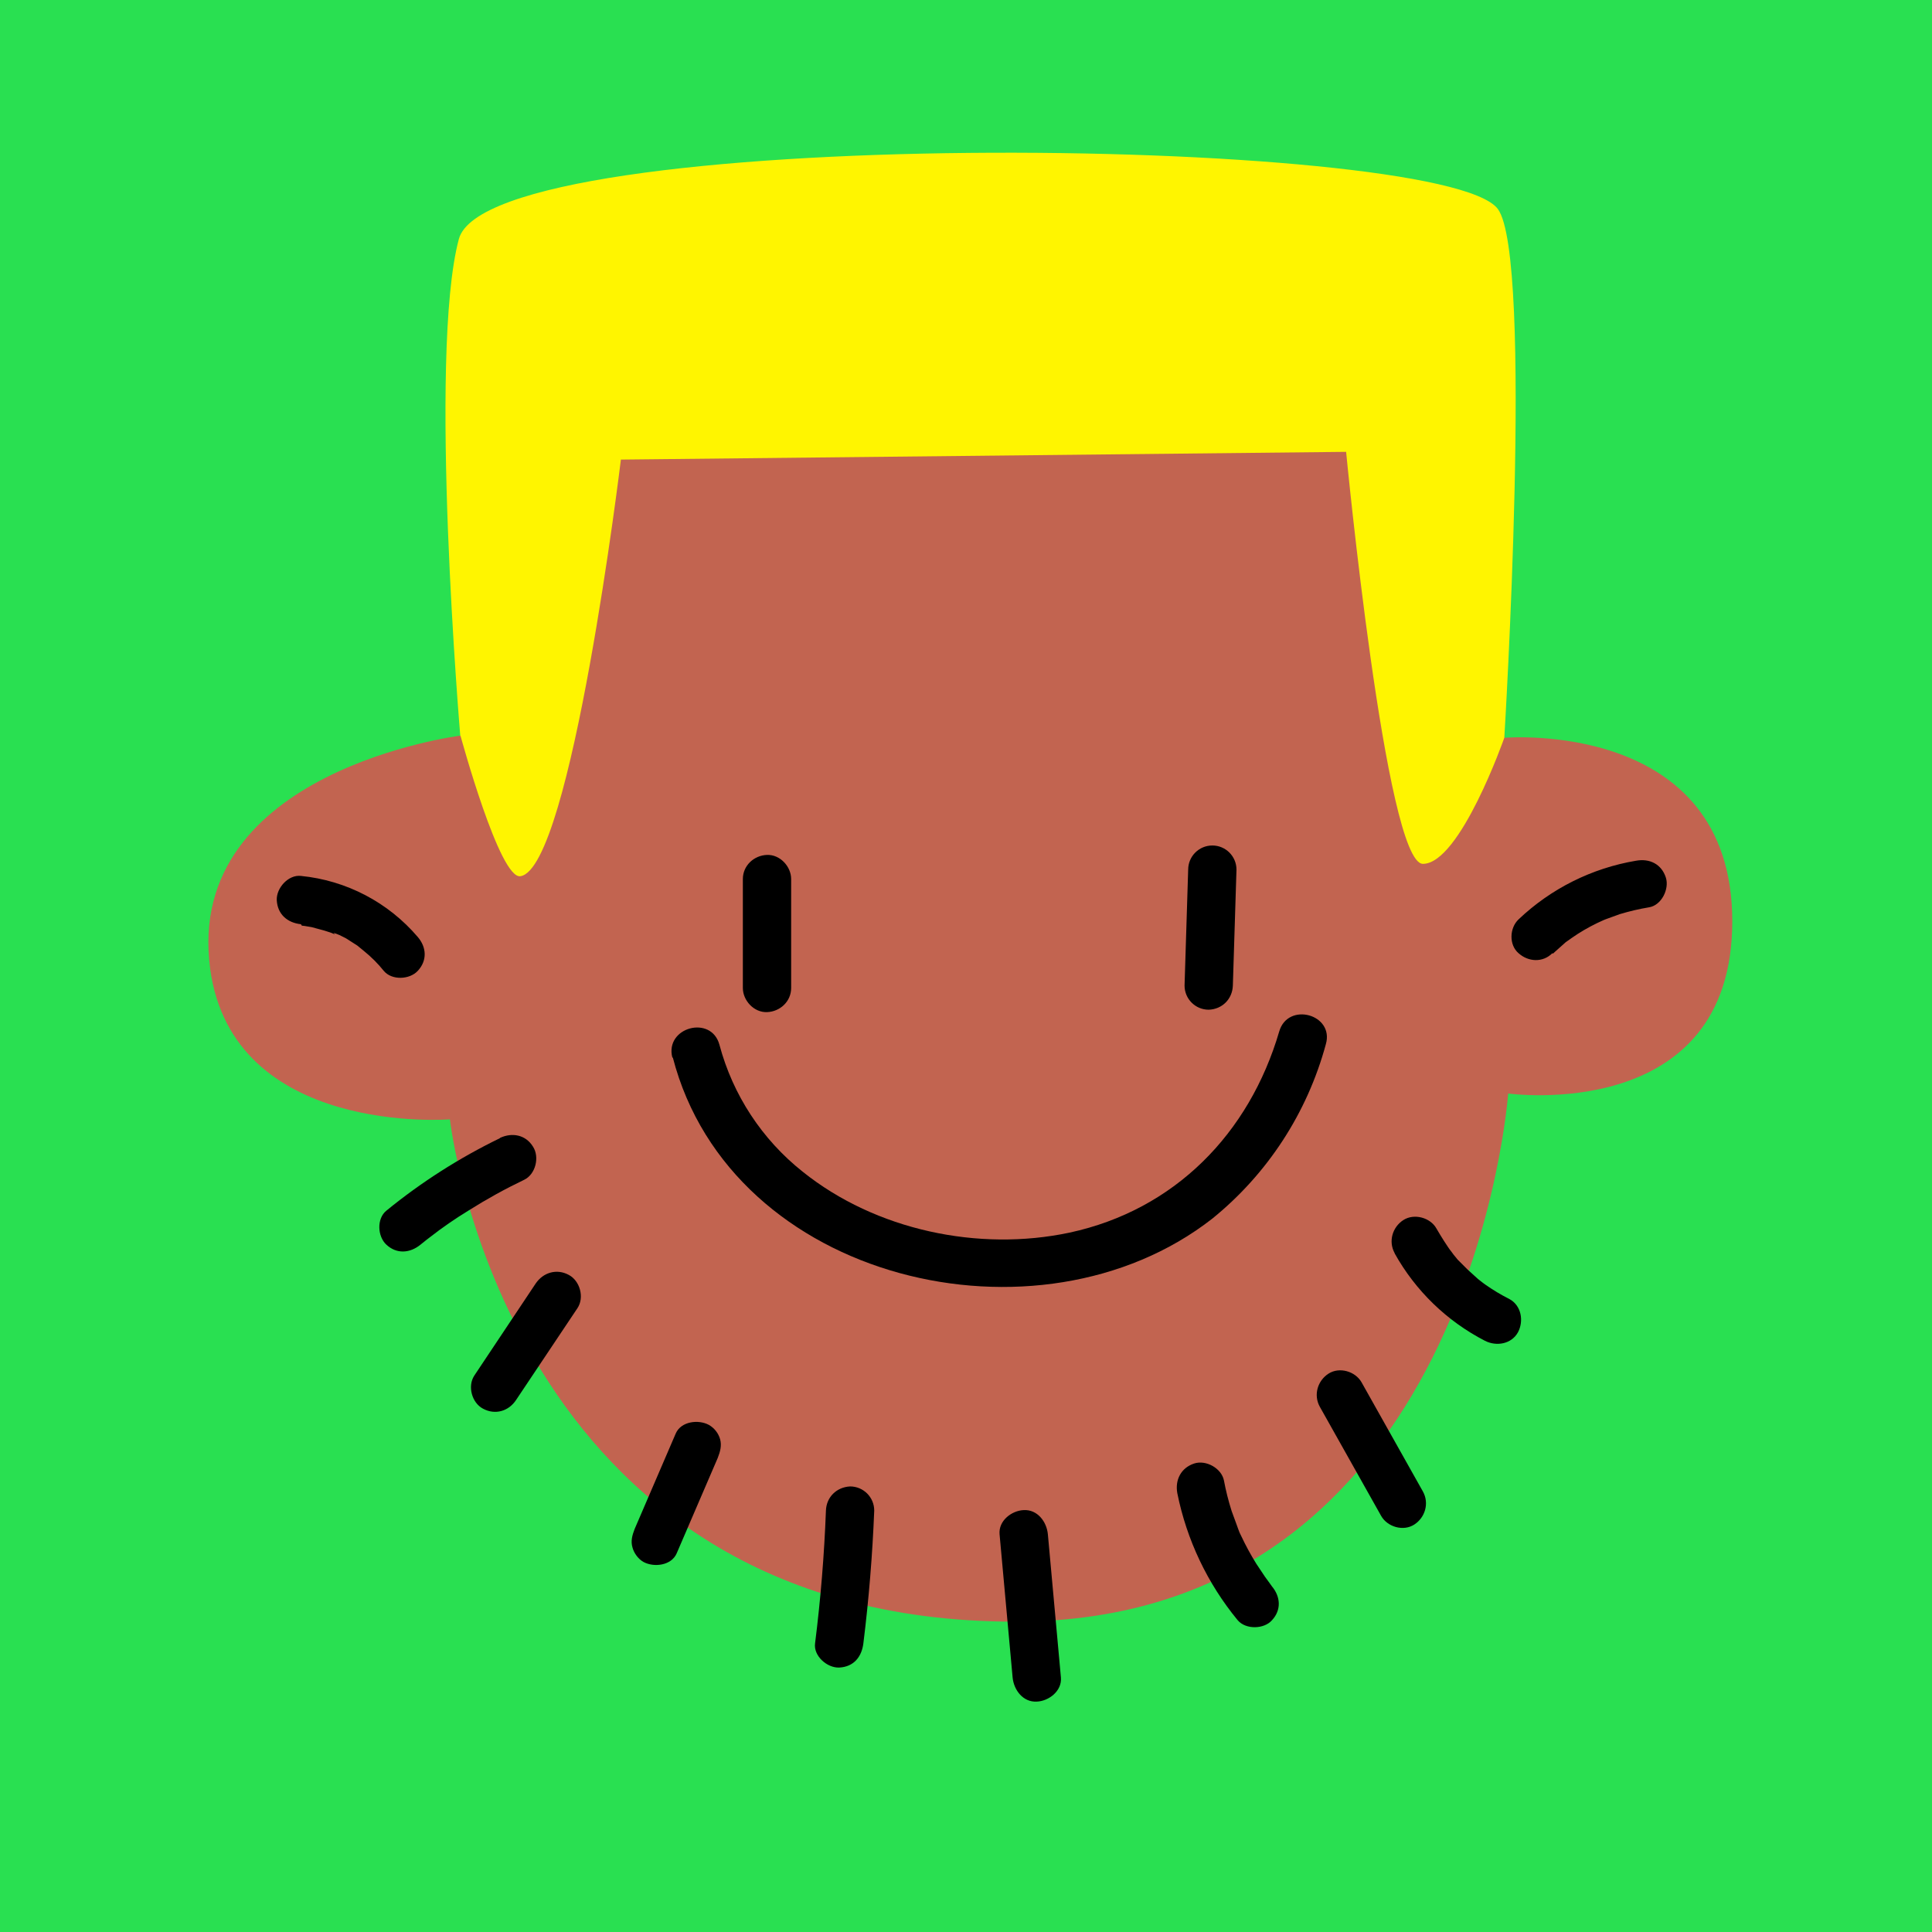
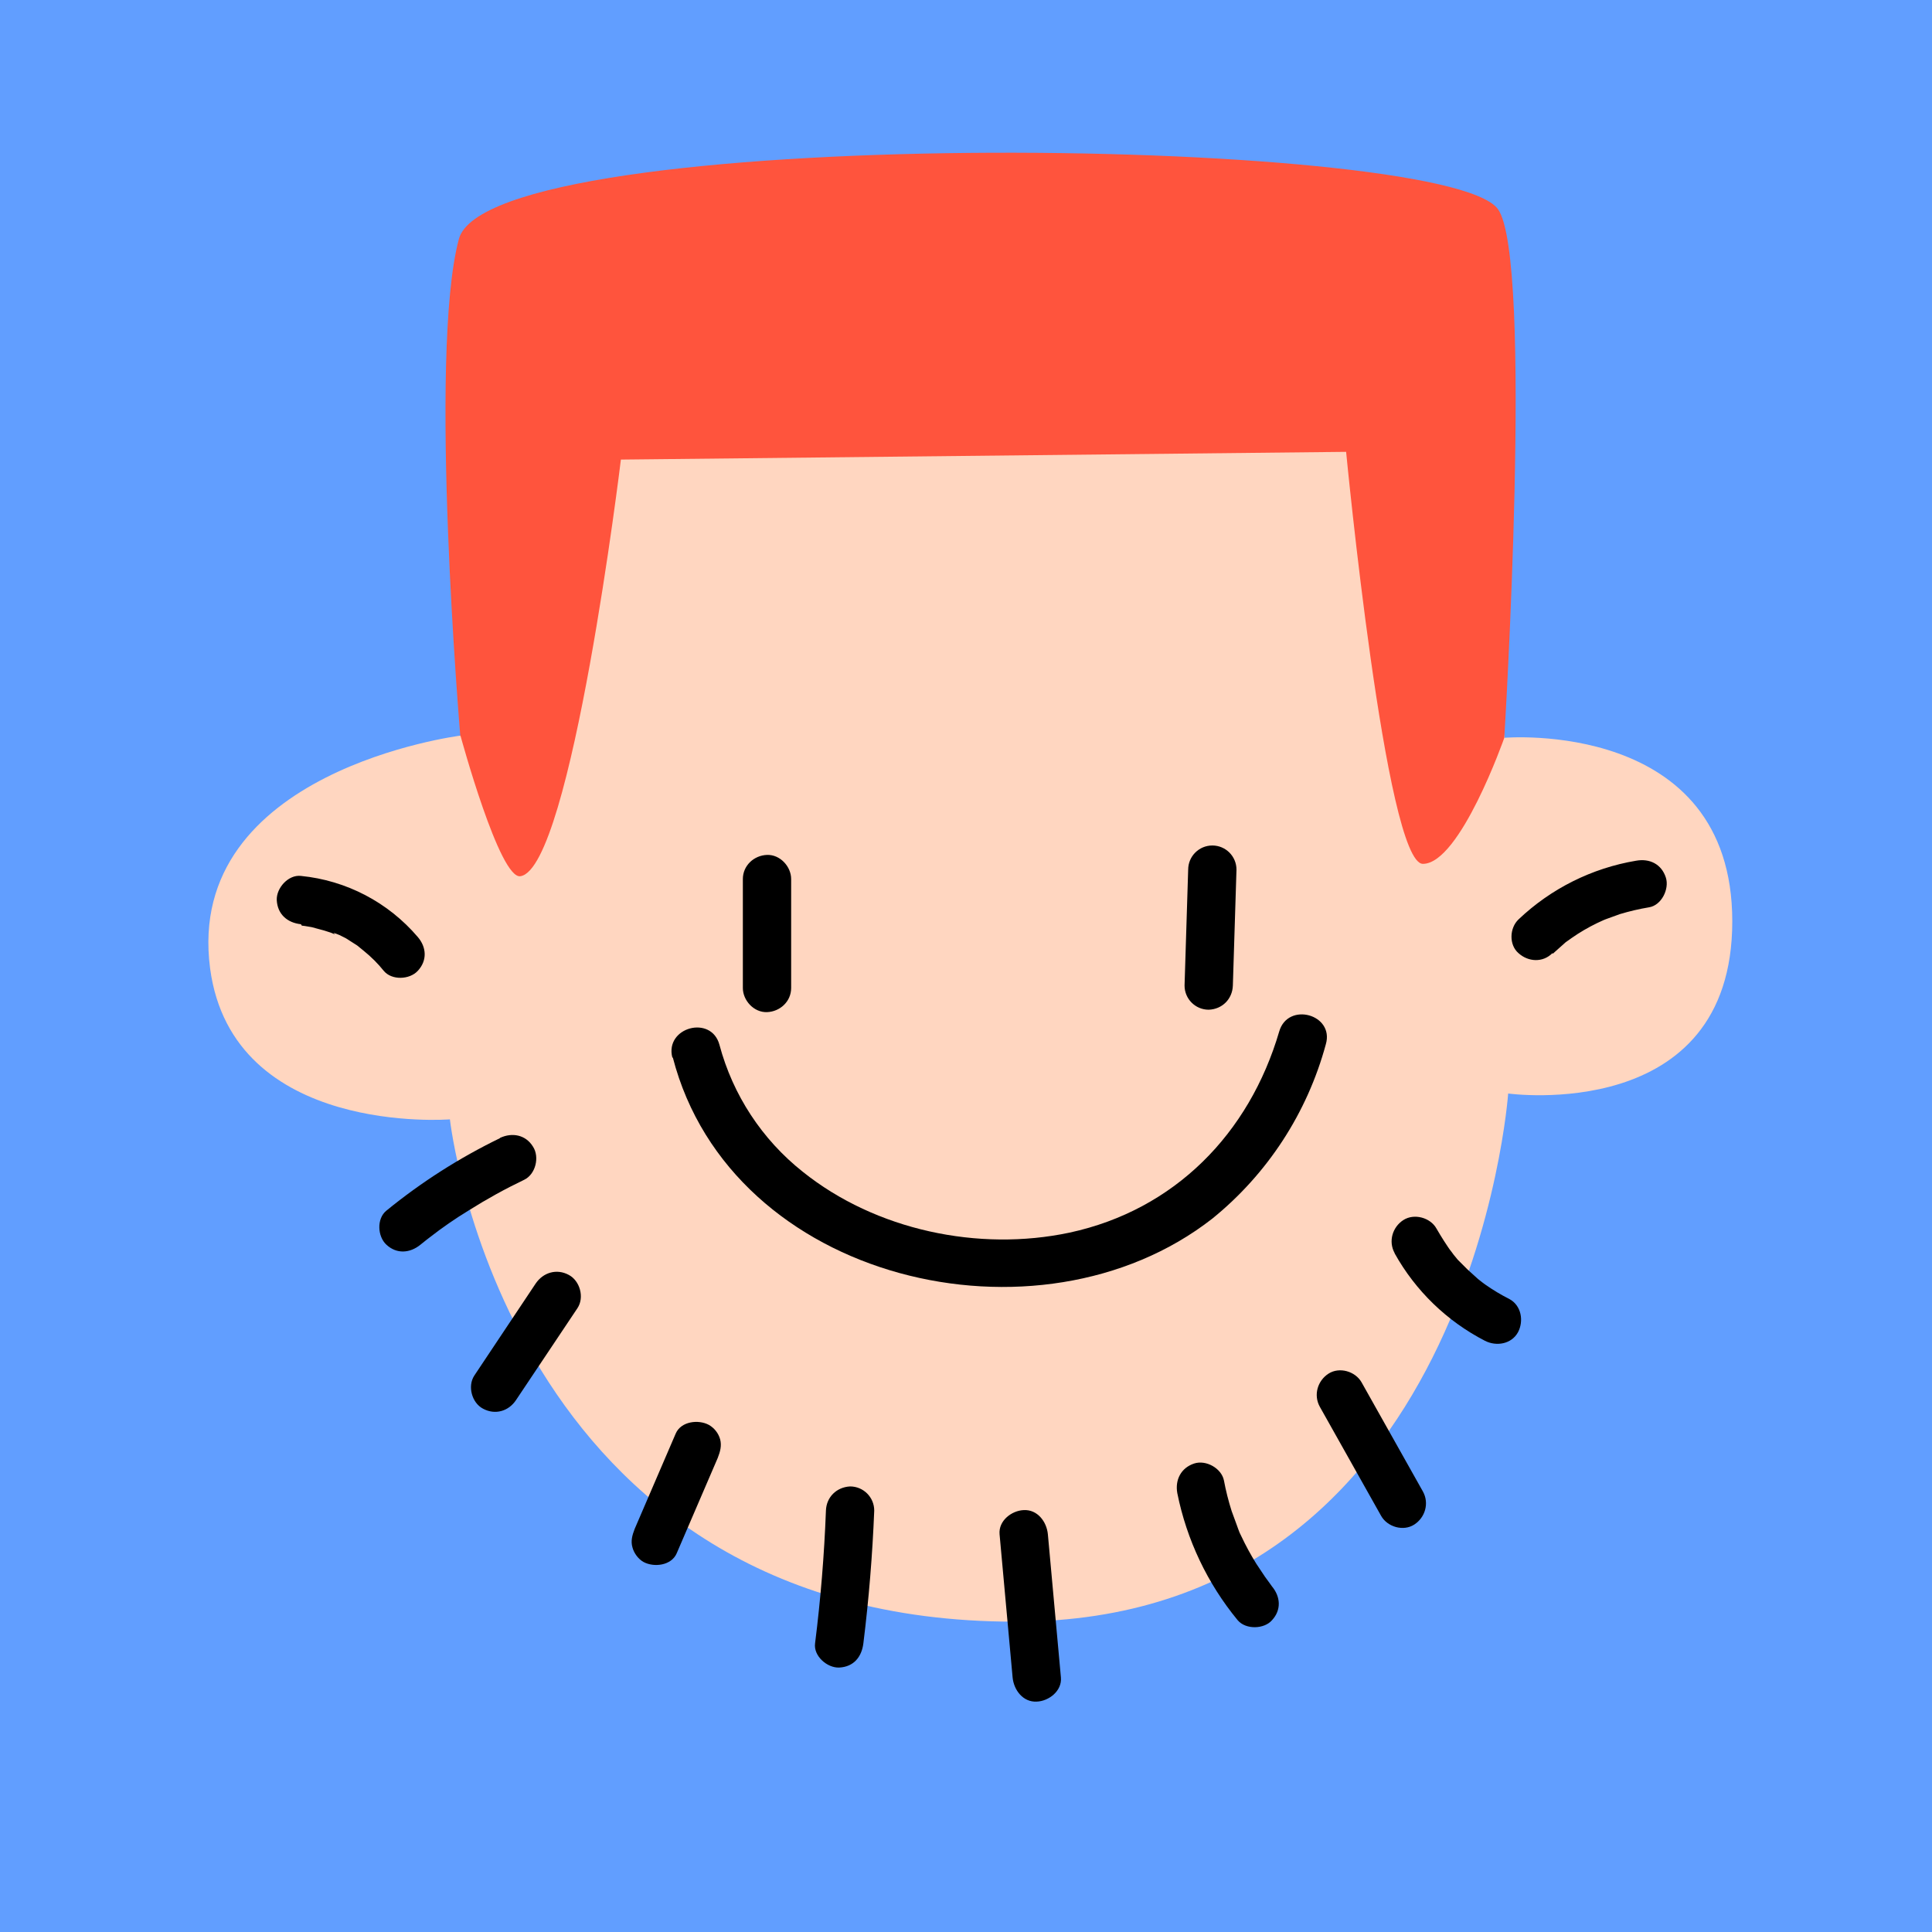
<svg xmlns="http://www.w3.org/2000/svg" viewBox="0 0 80 80" fill="none" shape-rendering="auto">
  <mask id="viewboxMask">
    <rect width="80" height="80" rx="0" ry="0" x="0" y="0" fill="#fff" />
  </mask>
  <g mask="url(#viewboxMask)">
-     <rect fill="#29e051" width="80" height="80" x="0" y="0" />
-     <path d="M19.07 30.47s1.57-20.23 21.59-20.23S62.3 30.55 62.3 30.55s9.43-.8 9.43 7.6c0 8.42-9.28 7.13-9.28 7.13S60.9 67.15 42.03 67.15c-21.11 0-23.4-20.8-23.4-20.8s-9 .72-9.93-6.25c-1.08-8.2 10.37-9.64 10.37-9.64" fill="#c26450" />
+     <rect fill="#619eff" width="80" height="80" x="0" y="0" />
+     <path d="M19.07 30.47s1.57-20.23 21.59-20.23S62.3 30.55 62.3 30.55s9.43-.8 9.43 7.6c0 8.42-9.28 7.13-9.28 7.13S60.9 67.15 42.03 67.15c-21.11 0-23.4-20.8-23.4-20.8s-9 .72-9.93-6.25c-1.08-8.2 10.37-9.64 10.37-9.64" fill="#ffd6c0" />
    <path d="m64.3 39.49.46-.41.1-.09c.12-.1-.13.1-.02.02l.24-.17q.5-.35 1.06-.62l.26-.12.05-.02.05-.02.58-.21q.6-.18 1.2-.28c.52-.08.85-.76.7-1.23-.18-.56-.67-.8-1.23-.7a9.3 9.3 0 0 0-4.87 2.43c-.38.36-.4 1.06 0 1.4.4.36 1 .4 1.4 0zm-51.8-1.16.14.01c-.27-.02-.11-.01-.04 0l.3.05.52.14.28.09.12.05c.02 0 .22.09.06.02-.14-.1 0-.04.03-.03l.15.06.26.13.47.3.27.22q.47.38.83.83c.33.4 1.07.37 1.41 0 .4-.43.36-.98 0-1.4a7.3 7.3 0 0 0-4.84-2.53c-.52-.06-1.02.5-1 1 .03.59.44.94 1 1m18.3-1.9v4.54c0 .52.46 1.02 1 1s1-.44 1-1V36.4c0-.52-.46-1.02-1-1s-1 .44-1 1M49.2 36l-.15 4.81a1 1 0 0 0 1 1c.56-.02.98-.44 1-1l.15-4.8a1 1 0 0 0-1-1 1 1 0 0 0-1 1" fill="black" />
    <path d="M20.7 47.13a24 24 0 0 0-4.7 3c-.41.33-.37 1.07 0 1.41.43.4.98.35 1.41 0l.25-.2.13-.1q-.12.1 0 0a17 17 0 0 1 1.62-1.12q1.11-.7 2.3-1.27c.47-.23.64-.94.36-1.37-.3-.49-.86-.6-1.37-.36zm1.48 6.02-2.54 3.81c-.29.44-.1 1.13.36 1.37.5.27 1.06.11 1.37-.36l2.54-3.8c.3-.45.1-1.14-.36-1.38-.5-.27-1.06-.1-1.37.36m5.8 6.21-1.7 3.95c-.1.26-.17.5-.09.77.06.23.24.48.46.6.43.23 1.15.15 1.37-.36l1.7-3.95c.1-.26.17-.5.1-.77a1 1 0 0 0-.47-.6c-.43-.23-1.15-.15-1.37.36m6.22 3.19a63 63 0 0 1-.45 5.5c-.07.52.5 1.02 1 1 .6-.03.93-.44 1-1q.34-2.74.45-5.5a1 1 0 0 0-1-1c-.56.03-.98.44-1 1m7.19.98.54 5.93c.05.52.43 1.03 1 1 .5-.02 1.05-.44 1-1l-.54-5.93c-.05-.52-.43-1.03-1-1-.5.02-1.05.44-1 1m7.36-1.7a12 12 0 0 0 2.5 5.26c.34.4 1.1.37 1.42 0 .4-.43.35-.98 0-1.4l-.1-.14q.11.15 0 0l-.19-.26-.36-.54a11 11 0 0 1-.62-1.14q-.08-.15-.13-.3l-.05-.14-.22-.6q-.2-.63-.32-1.27c-.1-.5-.74-.86-1.23-.7-.55.18-.8.68-.7 1.23m5.9-3.58 2.54 4.52c.26.46.92.65 1.37.36s.63-.88.36-1.37l-2.54-4.52c-.26-.46-.92-.65-1.37-.36s-.63.88-.36 1.37m3.1-6.35a9 9 0 0 0 3.74 3.62c.47.24 1.1.14 1.37-.36.24-.46.14-1.1-.36-1.37a8 8 0 0 1-1-.6l-.23-.17c.27.2 0 0-.07-.06l-.44-.4-.4-.4-.18-.22c-.05-.07-.24-.34-.06-.07q-.34-.48-.64-1c-.25-.45-.92-.64-1.37-.35s-.63.88-.36 1.37" fill="black" />
    <path d="M27.86 43.79c2.41 9.29 15.16 12.28 22.34 6.67a14 14 0 0 0 4.7-7.22c.36-1.24-1.57-1.77-1.93-.53-1.24 4.23-4.33 7.39-8.68 8.33-3.77.8-8.03-.1-11.05-2.52a10 10 0 0 1-3.45-5.26c-.34-1.25-2.27-.72-1.95.53" fill="black" />
-     <path d="M19.07 30.47s1.63 6 2.49 5.81c2.1-.36 4.15-17.25 4.15-17.25l30.03-.32s1.64 17.06 3.18 17.06 3.37-5.22 3.37-5.22 1.22-19.9-.27-21.9C59.7 5.58 20.28 5.12 19 9.9s.06 20.58.06 20.58z" fill="#fff500" />
+     <path d="M19.07 30.47s1.63 6 2.49 5.81c2.1-.36 4.15-17.25 4.15-17.25l30.03-.32s1.64 17.06 3.18 17.06 3.37-5.22 3.37-5.22 1.22-19.9-.27-21.9C59.7 5.58 20.28 5.12 19 9.9s.06 20.58.06 20.58z" fill="#ff543d" />
  </g>
</svg>
